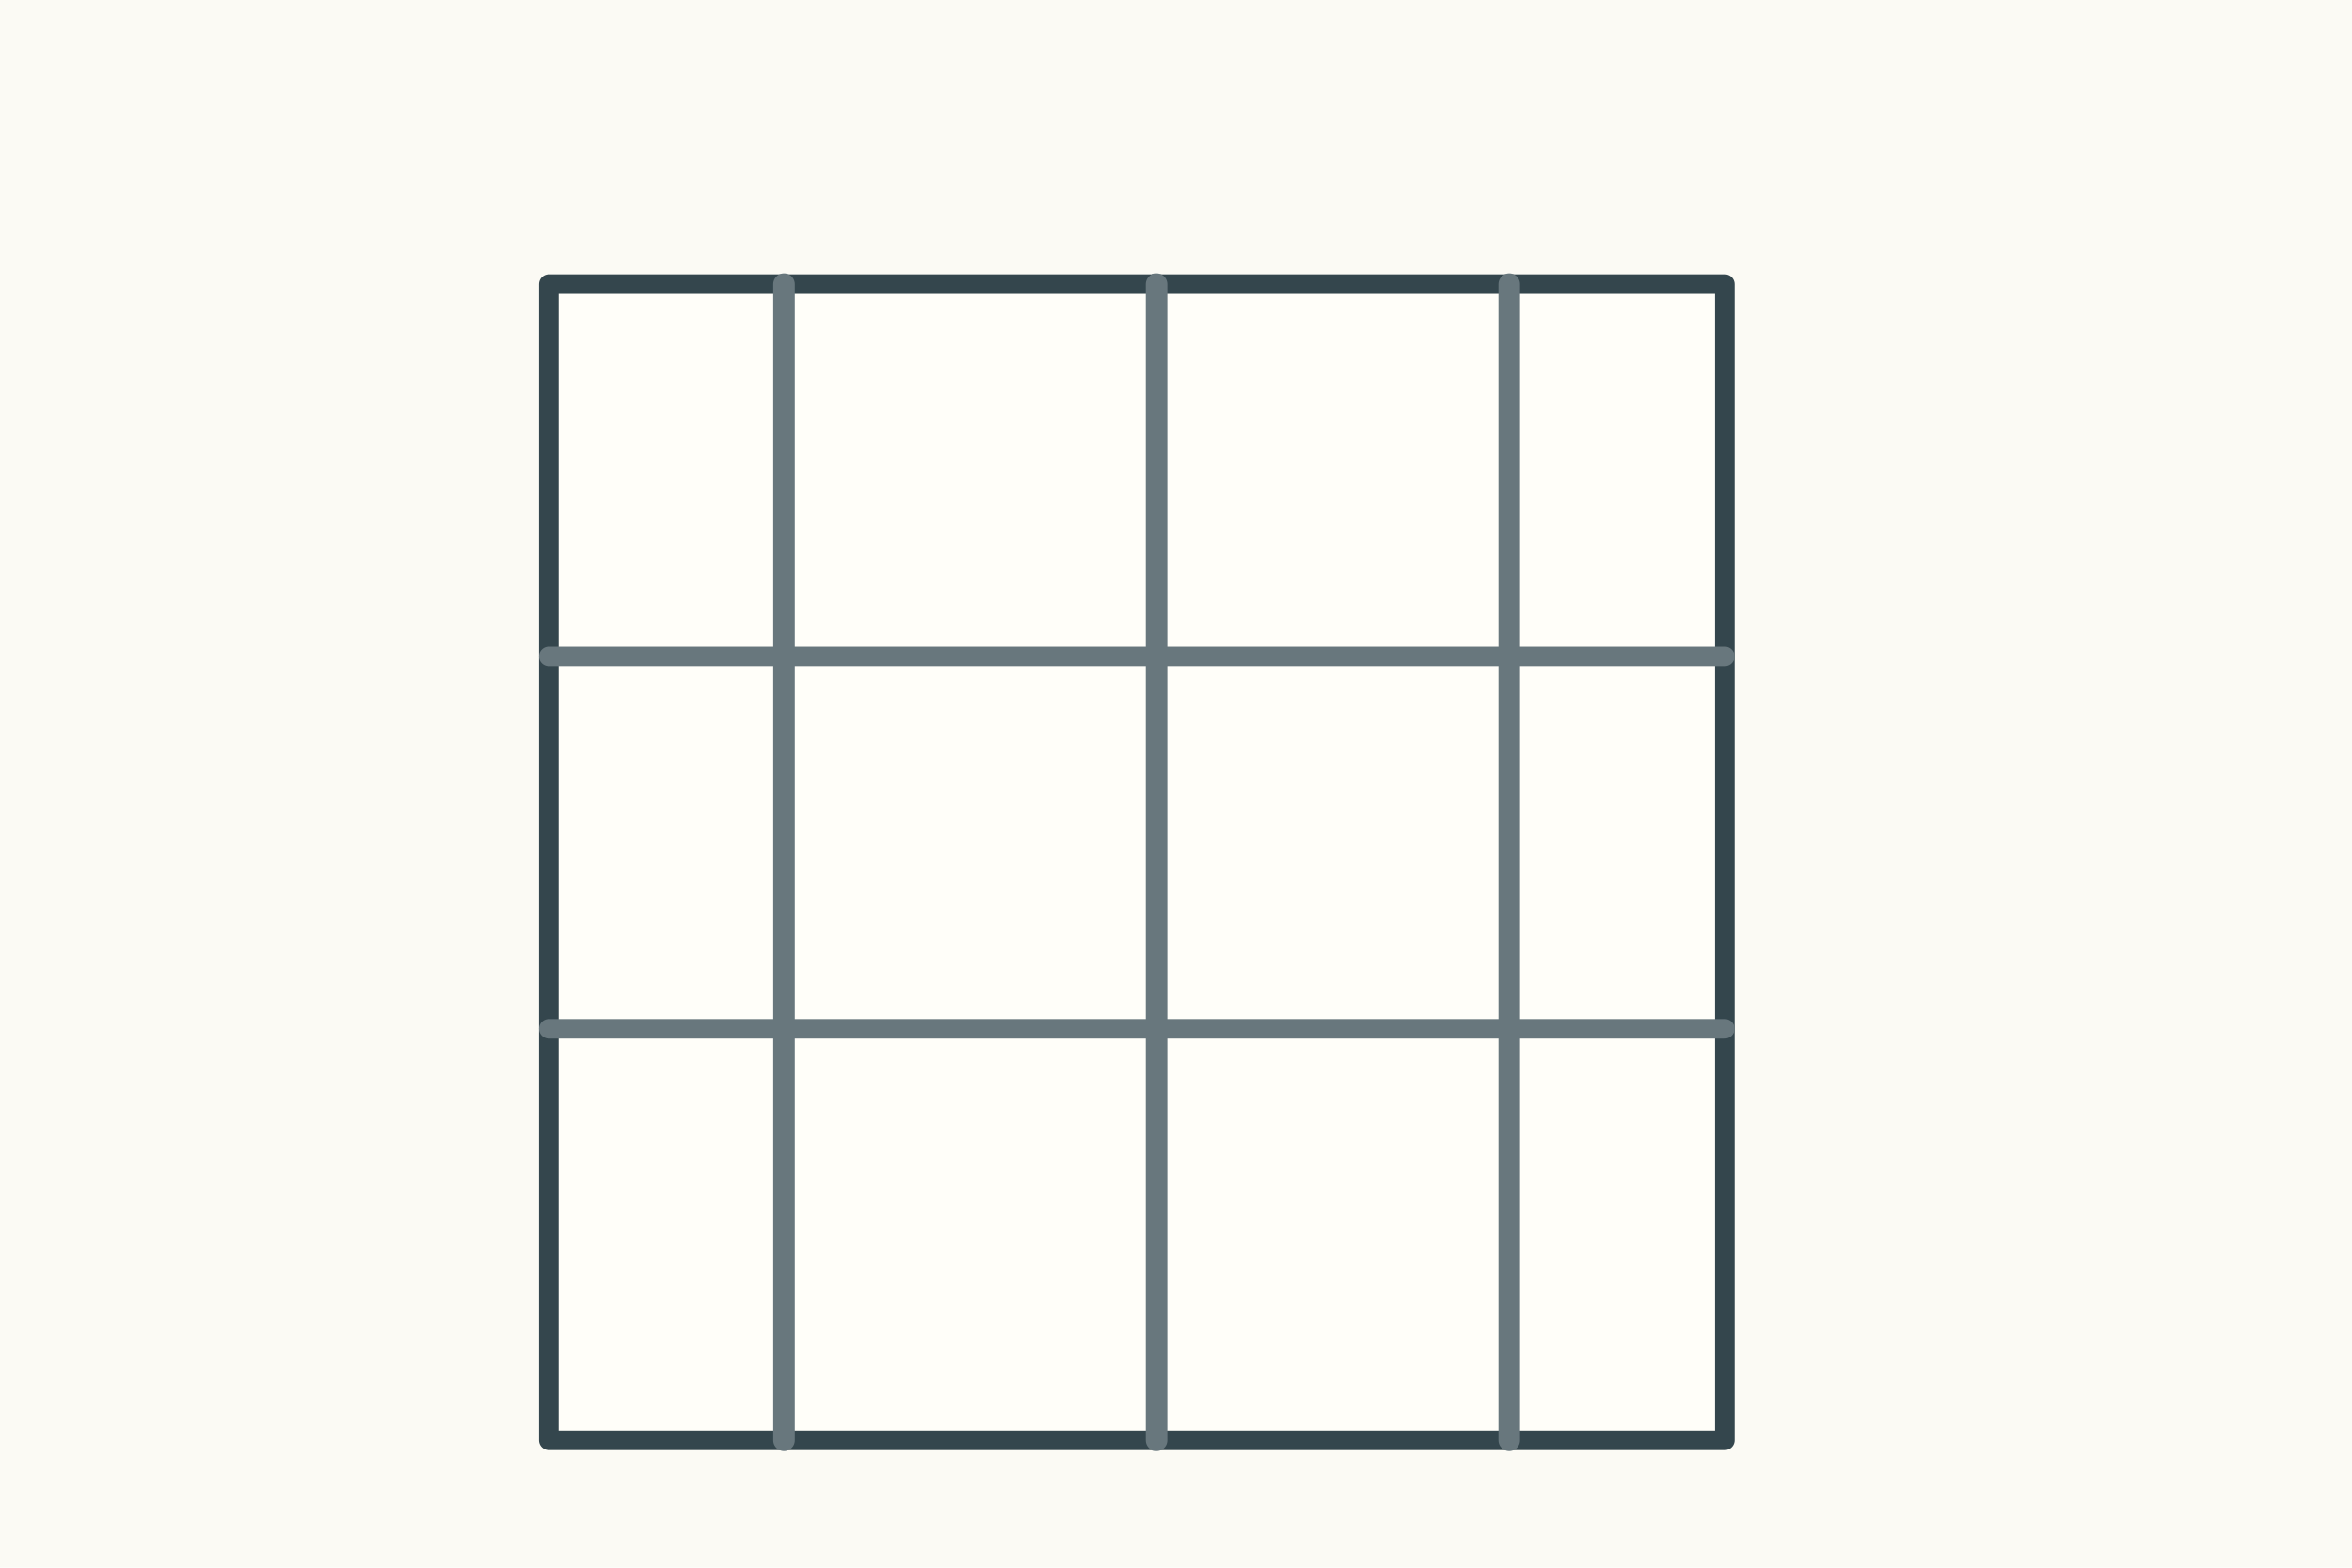
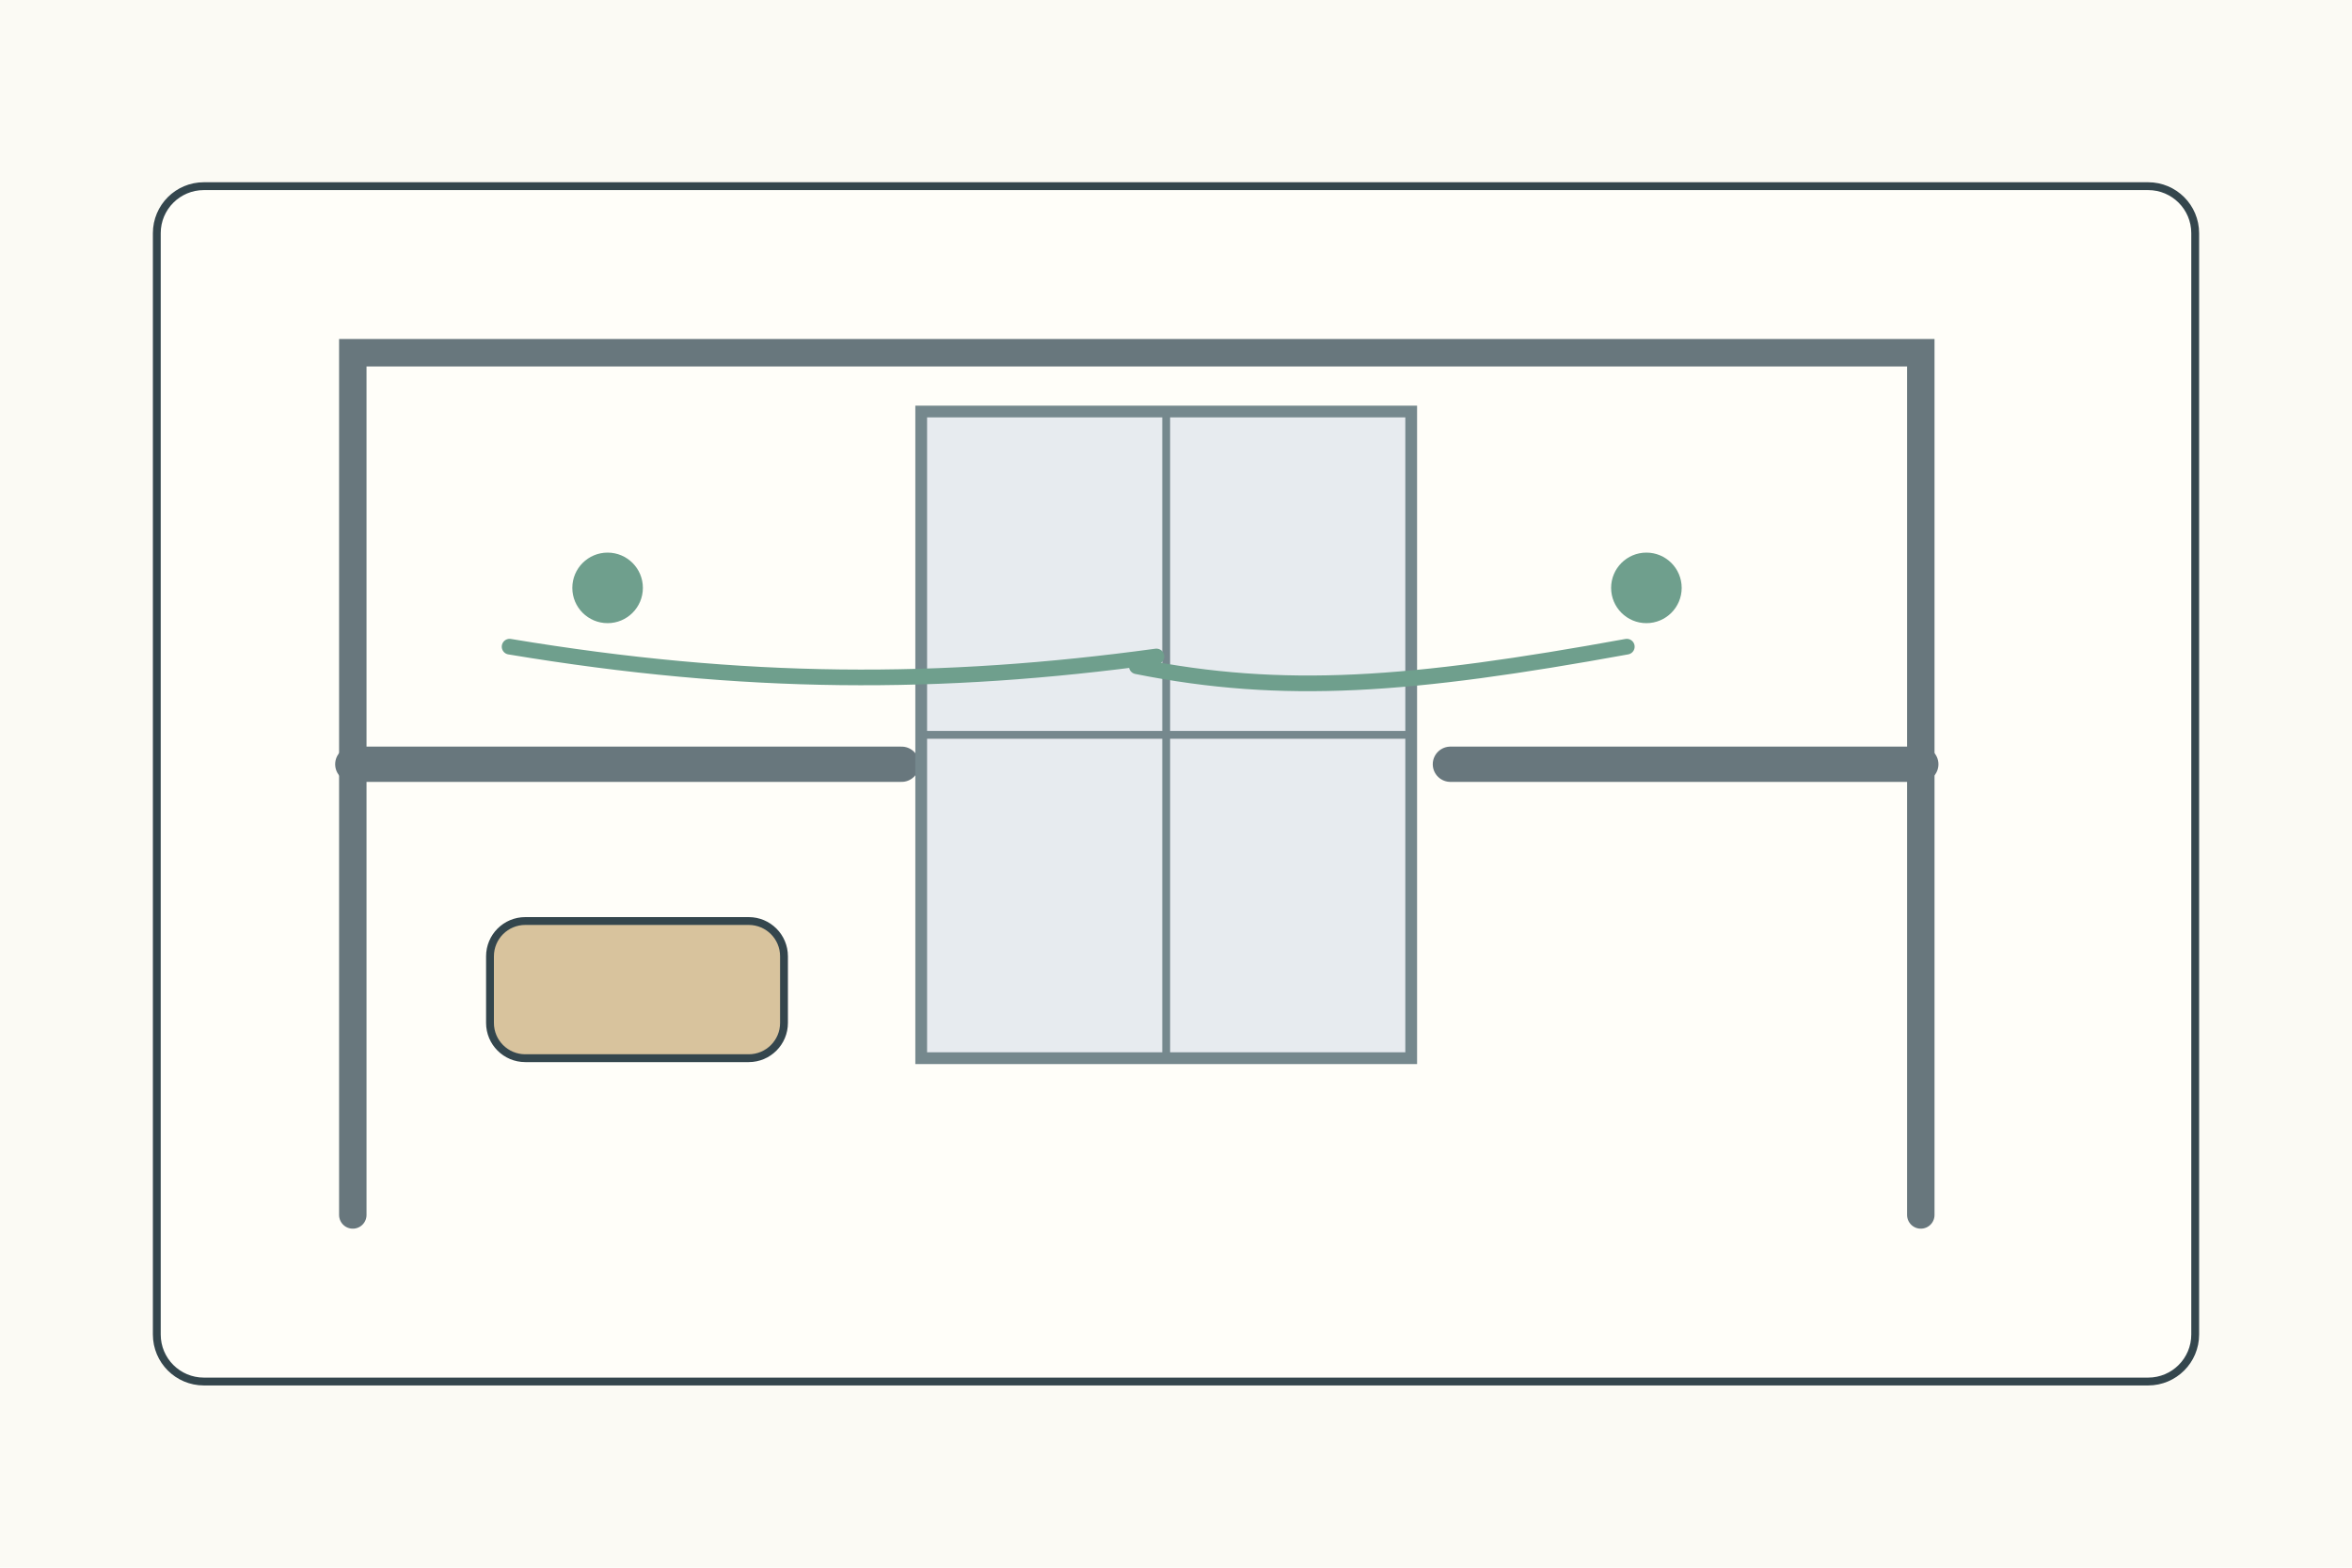
<svg xmlns="http://www.w3.org/2000/svg" width="1200" height="800">
  <rect width="1200" height="800" fill="#fbfaf4" />
-   <g stroke="#34464d" stroke-width="4" fill="none" stroke-linecap="round" stroke-linejoin="round">
-     <g transform="translate(120 75)">
-       <rect x="160" y="70" width="600" height="590" fill="#fffef9" stroke-width="10" />
-       <path d="M160 260h600M160 450h600" stroke="#68777d" stroke-width="10" />
-       <path d="M280 70v590M470 70v590M650 70v590" stroke="#68777d" stroke-width="11" />
-     </g>
+   <g stroke="#34464d" stroke-width="4" fill="none" stroke-linecap="round">
+     <rect x="80" y="95" width="1040" height="610" rx="24" fill="#fffef9" />
+     <path d="M180 620V180h800v440" stroke="#68777d" stroke-width="14" />
+     <path d="M180 390h280M740 390h240" stroke="#68777d" stroke-width="18" />
+     <rect x="470" y="210" width="250" height="330" fill="#e7ebef" stroke="#75888d" stroke-width="6" />
+     <path d="M595 210v330M470 375h250" stroke="#75888d" stroke-width="4" />
+     <path d="M260 330c120 20 220 20 330 5M830 330c-110 20-175 25-250 10" stroke="#6f9f8d" stroke-width="8" />
+     <circle cx="310" cy="300" r="18" fill="#6f9f8d" stroke="none" />
+     <circle cx="840" cy="300" r="18" fill="#6f9f8d" stroke="none" />
+     <rect x="250" y="470" width="150" height="70" rx="18" fill="#d8c39d" />
  </g>
</svg>
